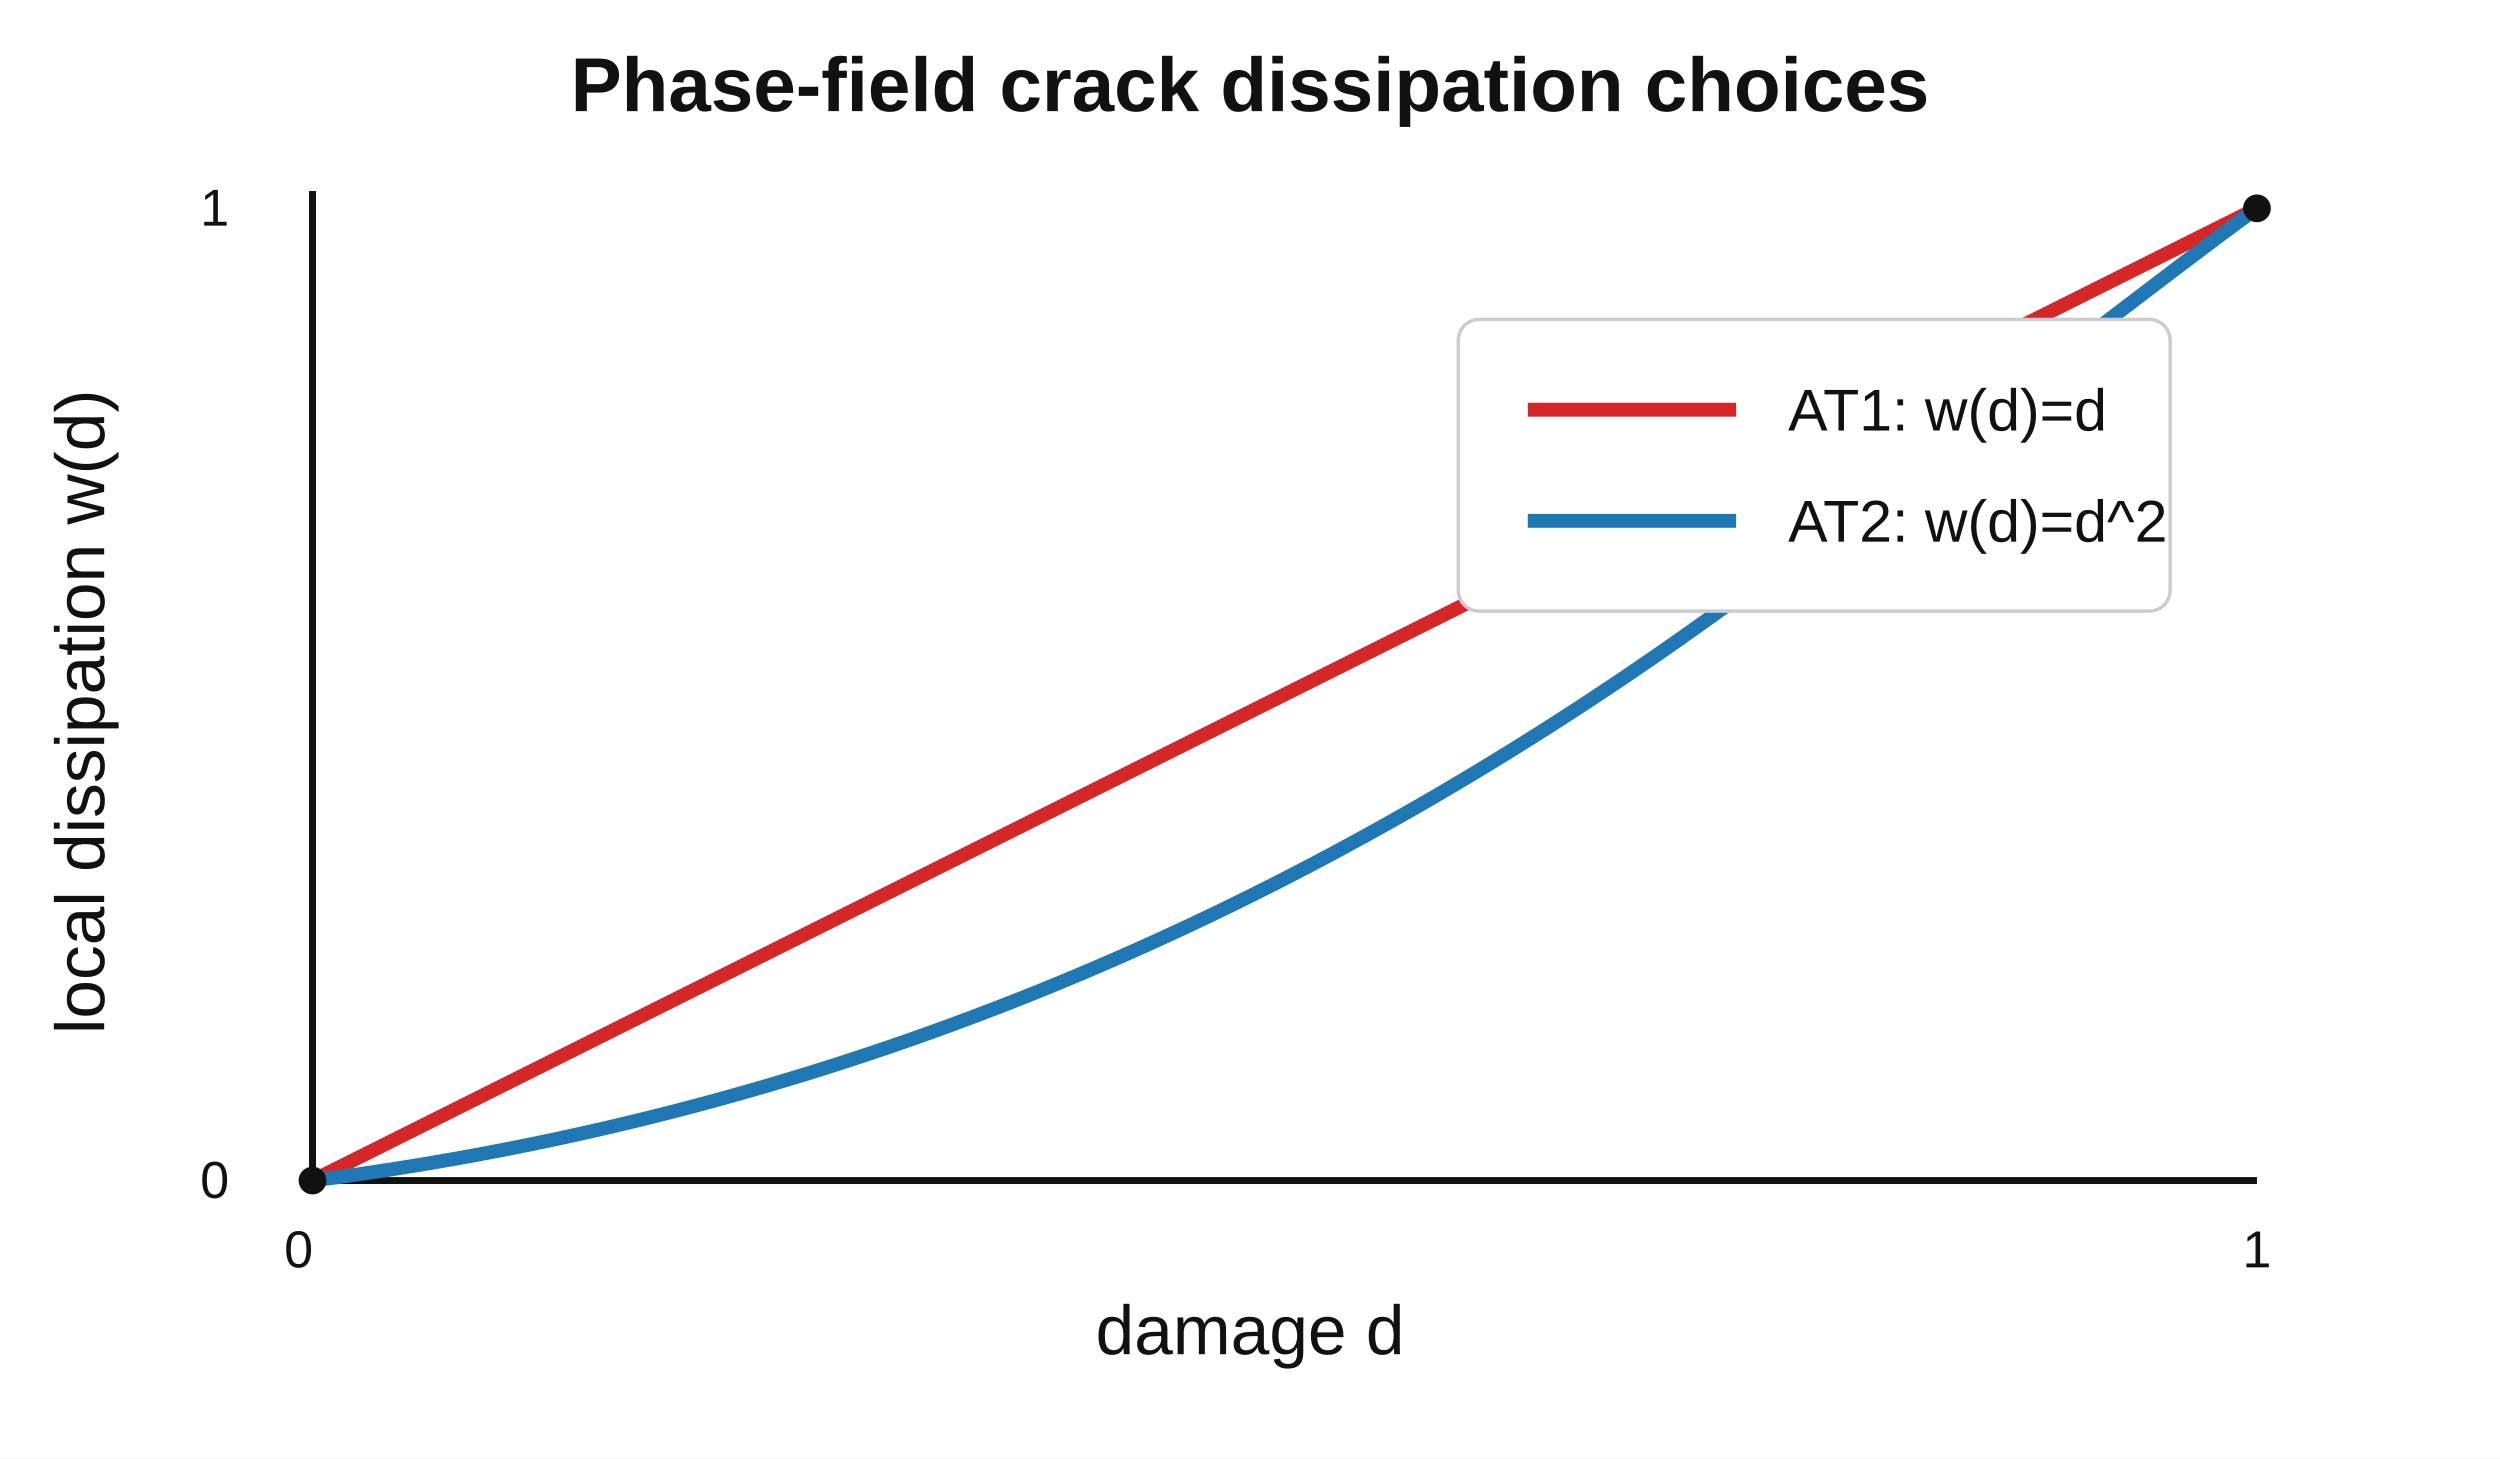
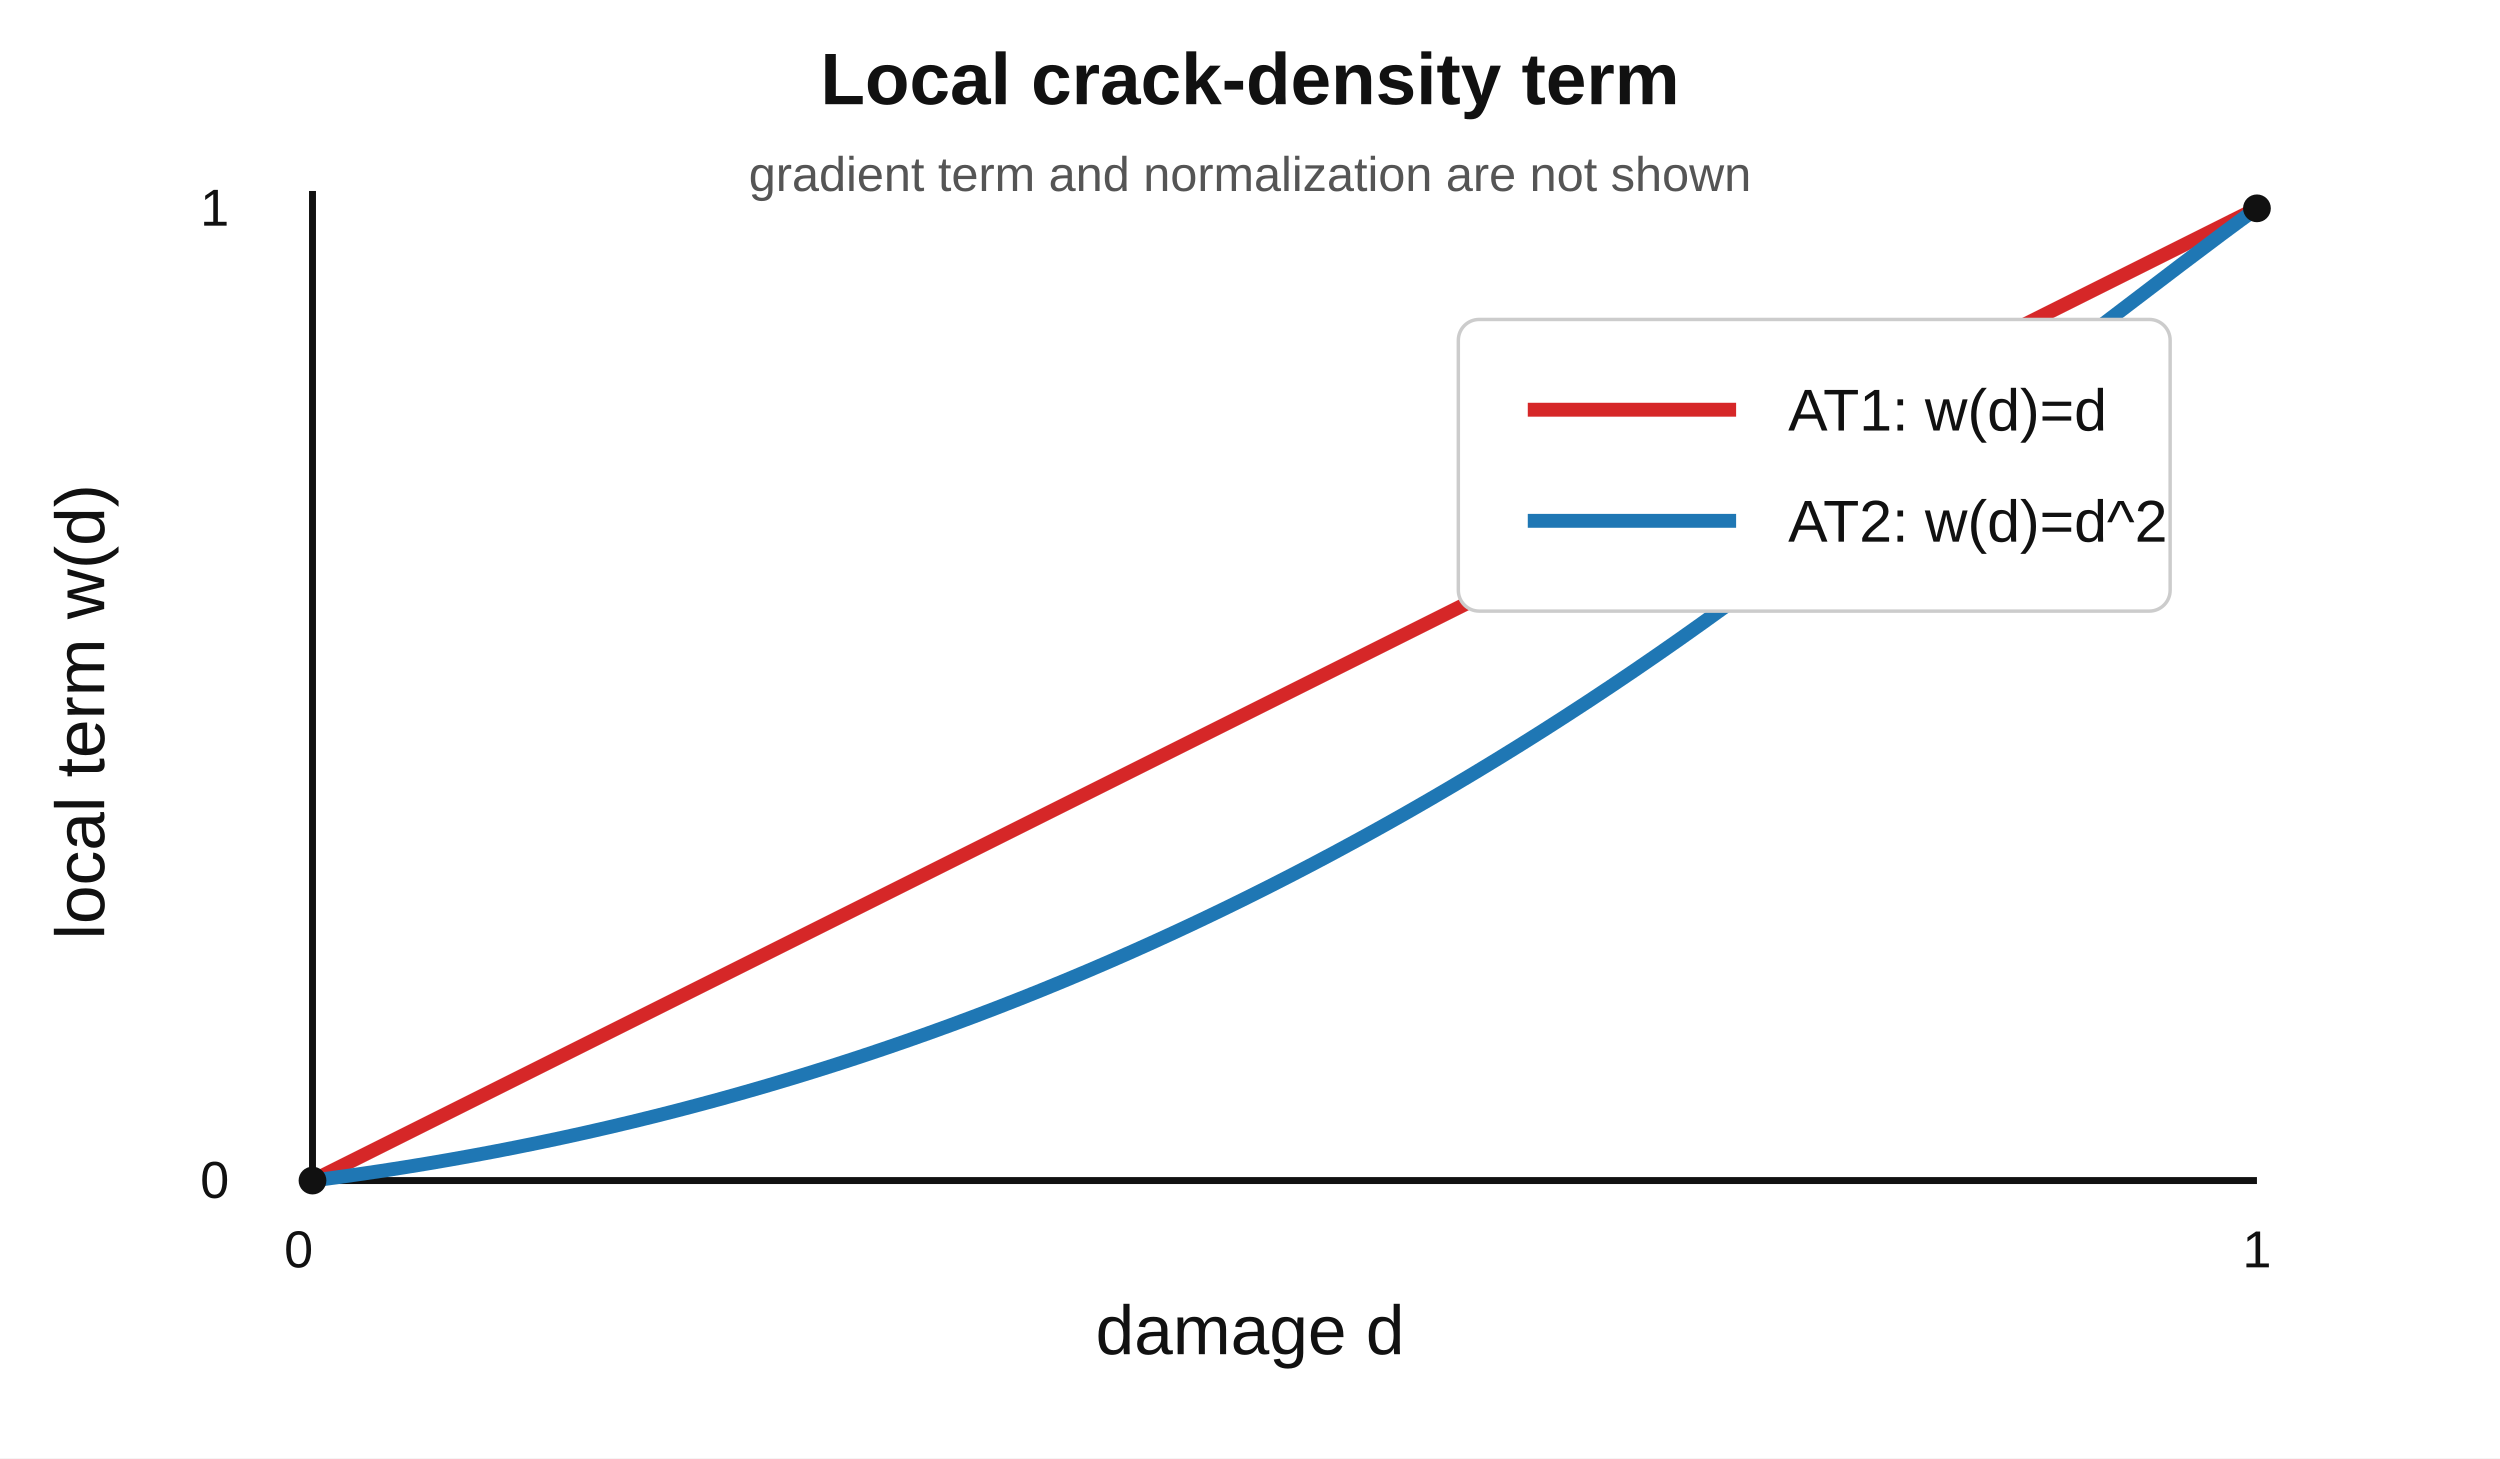
<svg xmlns="http://www.w3.org/2000/svg" viewBox="0 0 720 420" role="img" aria-labelledby="title desc">
  <rect x="0" y="0" width="720" height="420" fill="#ffffff" />
  <line x1="90" y1="340" x2="650" y2="340" stroke="#111111" stroke-width="2" />
  <line x1="90" y1="340" x2="90" y2="55" stroke="#111111" stroke-width="2" />
  <text x="360" y="390" text-anchor="middle" font-family="Arial, sans-serif" font-size="20" fill="#111111">damage d</text>
-   <text x="30" y="205" text-anchor="middle" transform="rotate(-90 30 205)" font-family="Arial, sans-serif" font-size="20" fill="#111111">local dissipation w(d)</text>
+   <text x="30" y="205" text-anchor="middle" transform="rotate(-90 30 205)" font-family="Arial, sans-serif" font-size="20" fill="#111111">local term w(d)</text>
  <text x="86" y="365" text-anchor="middle" font-family="Arial, sans-serif" font-size="15" fill="#111111">0</text>
  <text x="650" y="365" text-anchor="middle" font-family="Arial, sans-serif" font-size="15" fill="#111111">1</text>
  <text x="66" y="345" text-anchor="end" font-family="Arial, sans-serif" font-size="15" fill="#111111">0</text>
  <text x="66" y="65" text-anchor="end" font-family="Arial, sans-serif" font-size="15" fill="#111111">1</text>
  <line x1="90" y1="340" x2="650" y2="60" stroke="#d62728" stroke-width="4" fill="none" />
  <path d="M 90 340 C 230 322 370 270 510 165 C 585 110 625 78 650 60" stroke="#1f77b4" stroke-width="4" fill="none" />
  <circle cx="90" cy="340" r="4" fill="#111111" />
  <circle cx="650" cy="60" r="4" fill="#111111" />
  <rect x="420" y="92" width="205" height="84" rx="6" fill="#ffffff" stroke="#cccccc" />
  <line x1="440" y1="118" x2="500" y2="118" stroke="#d62728" stroke-width="4" />
  <text x="515" y="124" font-family="Arial, sans-serif" font-size="17" fill="#111111">AT1: w(d)=d</text>
  <line x1="440" y1="150" x2="500" y2="150" stroke="#1f77b4" stroke-width="4" />
  <text x="515" y="156" font-family="Arial, sans-serif" font-size="17" fill="#111111">AT2: w(d)=d^2</text>
-   <text x="360" y="32" text-anchor="middle" font-family="Arial, sans-serif" font-size="22" font-weight="700" fill="#111111">Phase-field crack dissipation choices</text>
+   <text x="360" y="30" text-anchor="middle" font-family="Arial, sans-serif" font-size="21" font-weight="700" fill="#111111">Local crack-density term</text>
+   <text x="360" y="55" text-anchor="middle" font-family="Arial, sans-serif" font-size="14" fill="#555555">gradient term and normalization are not shown</text>
</svg>
